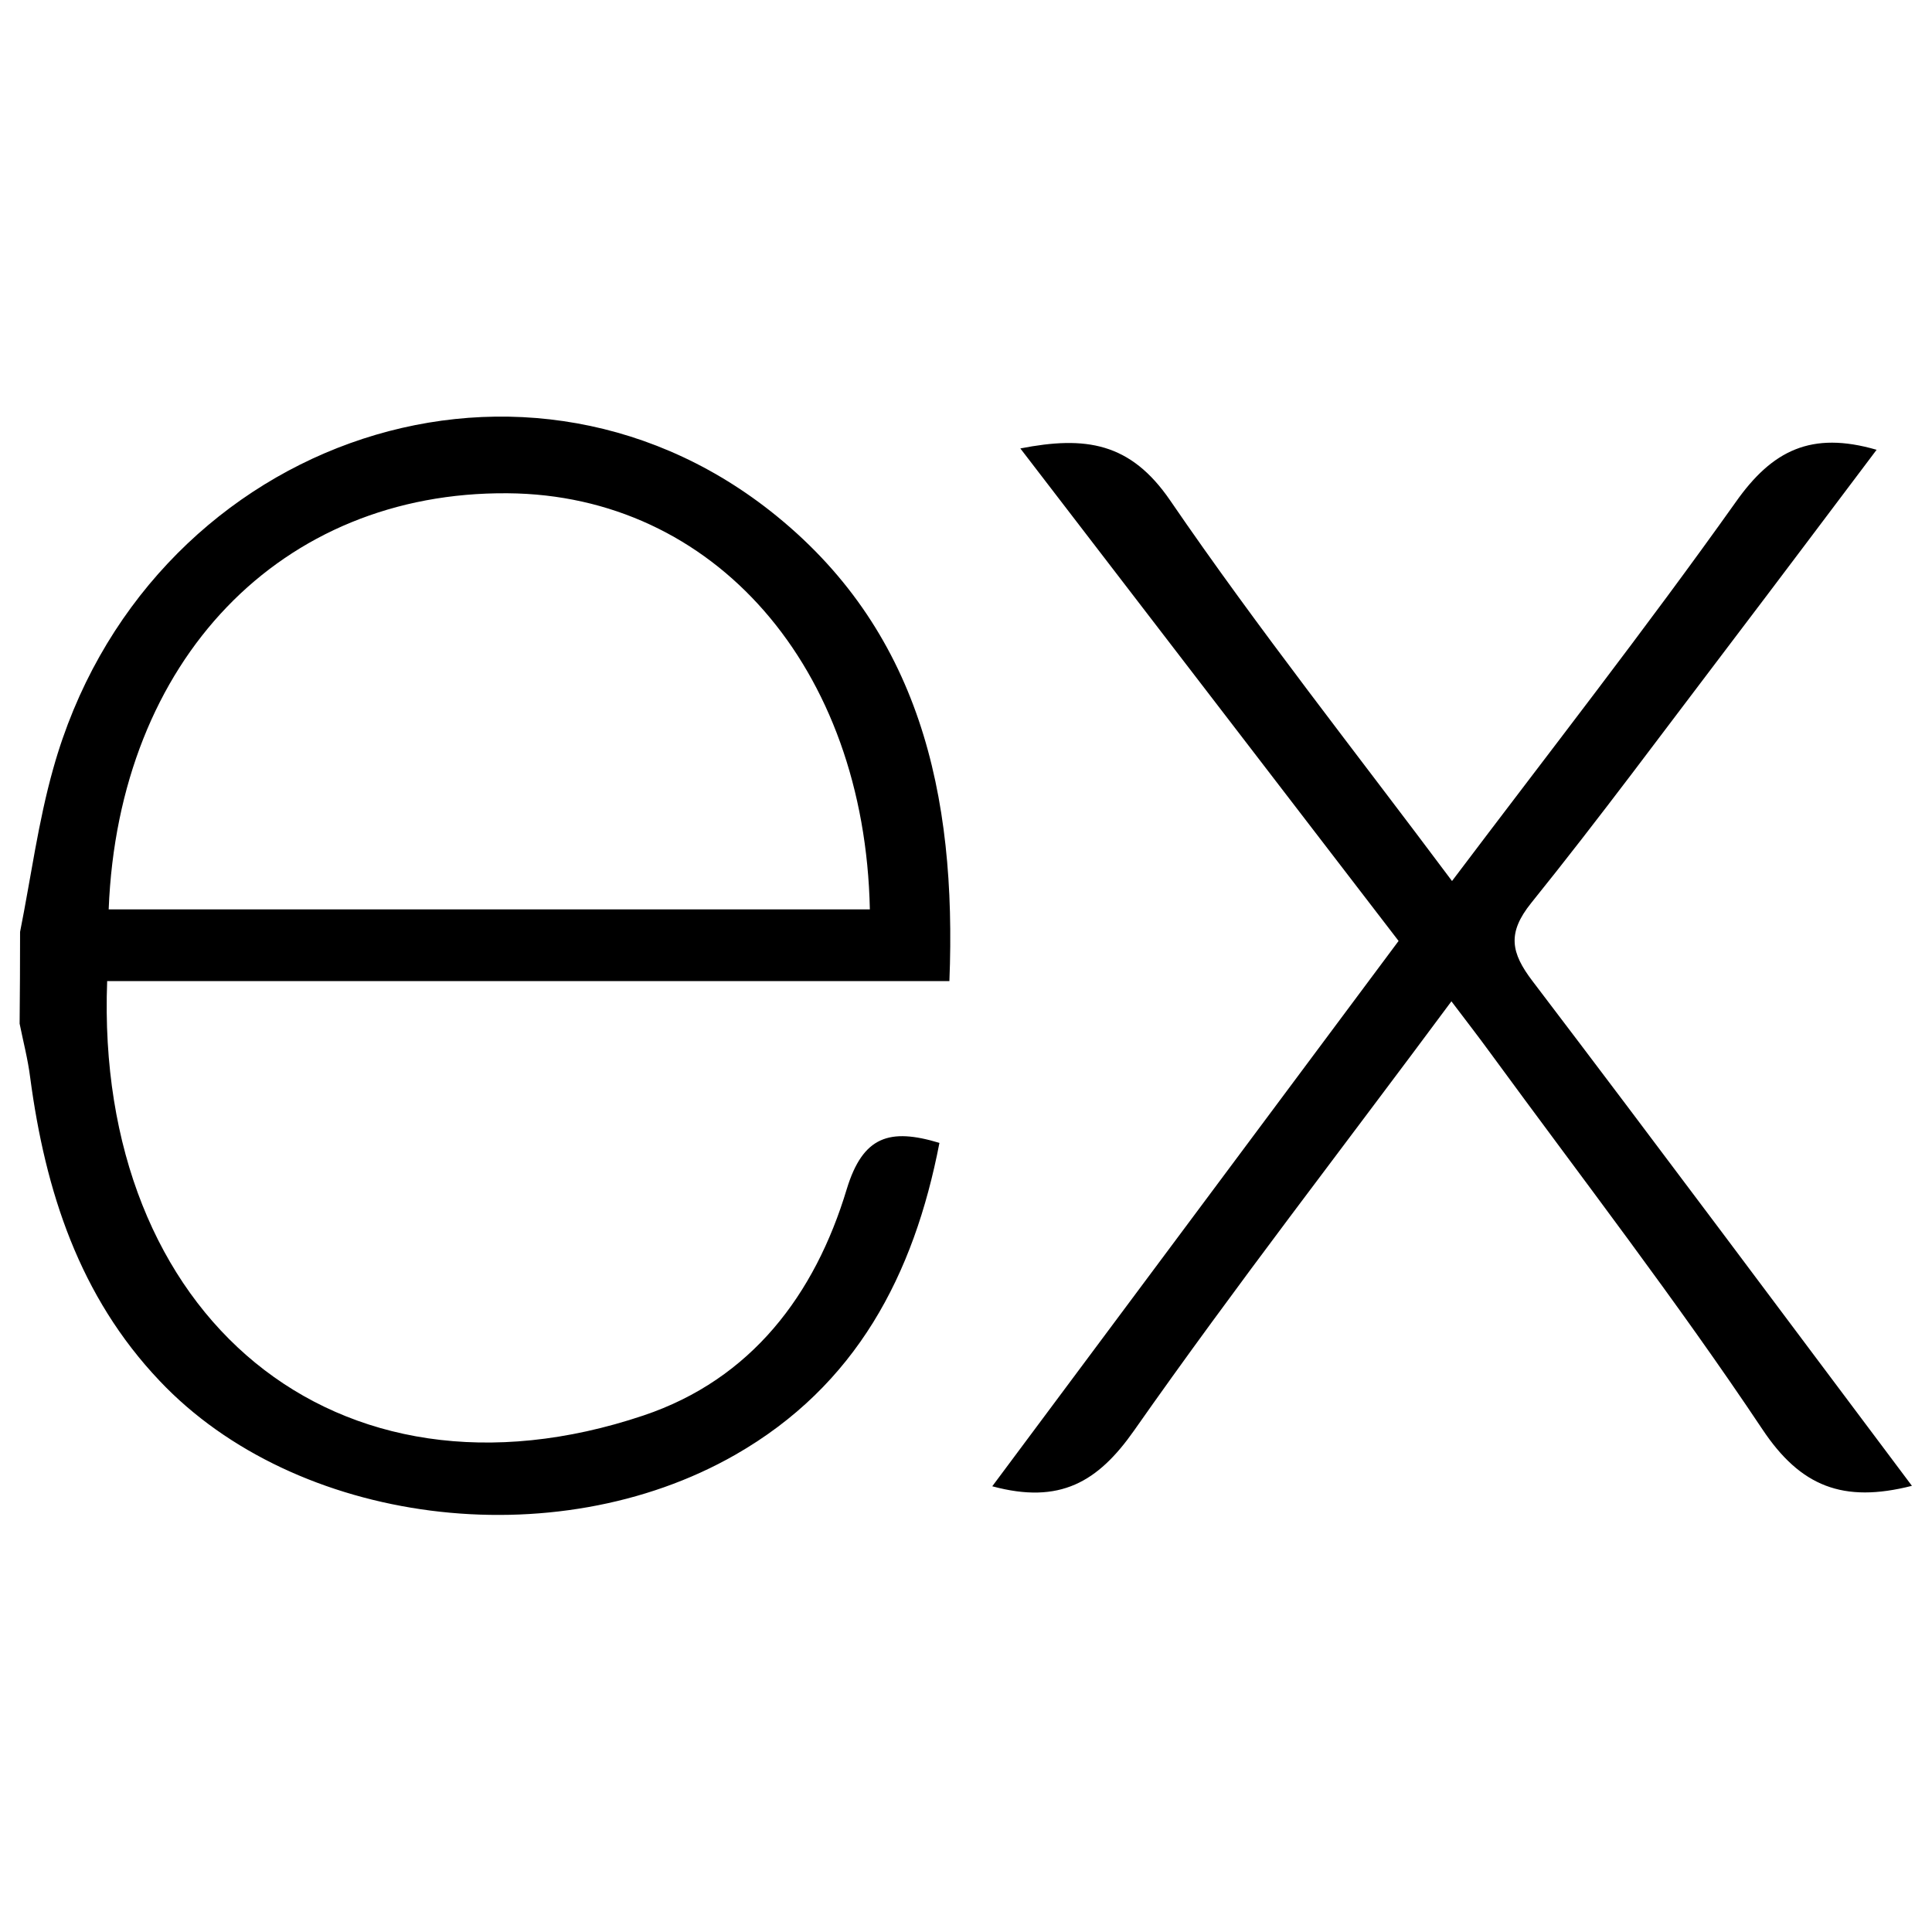
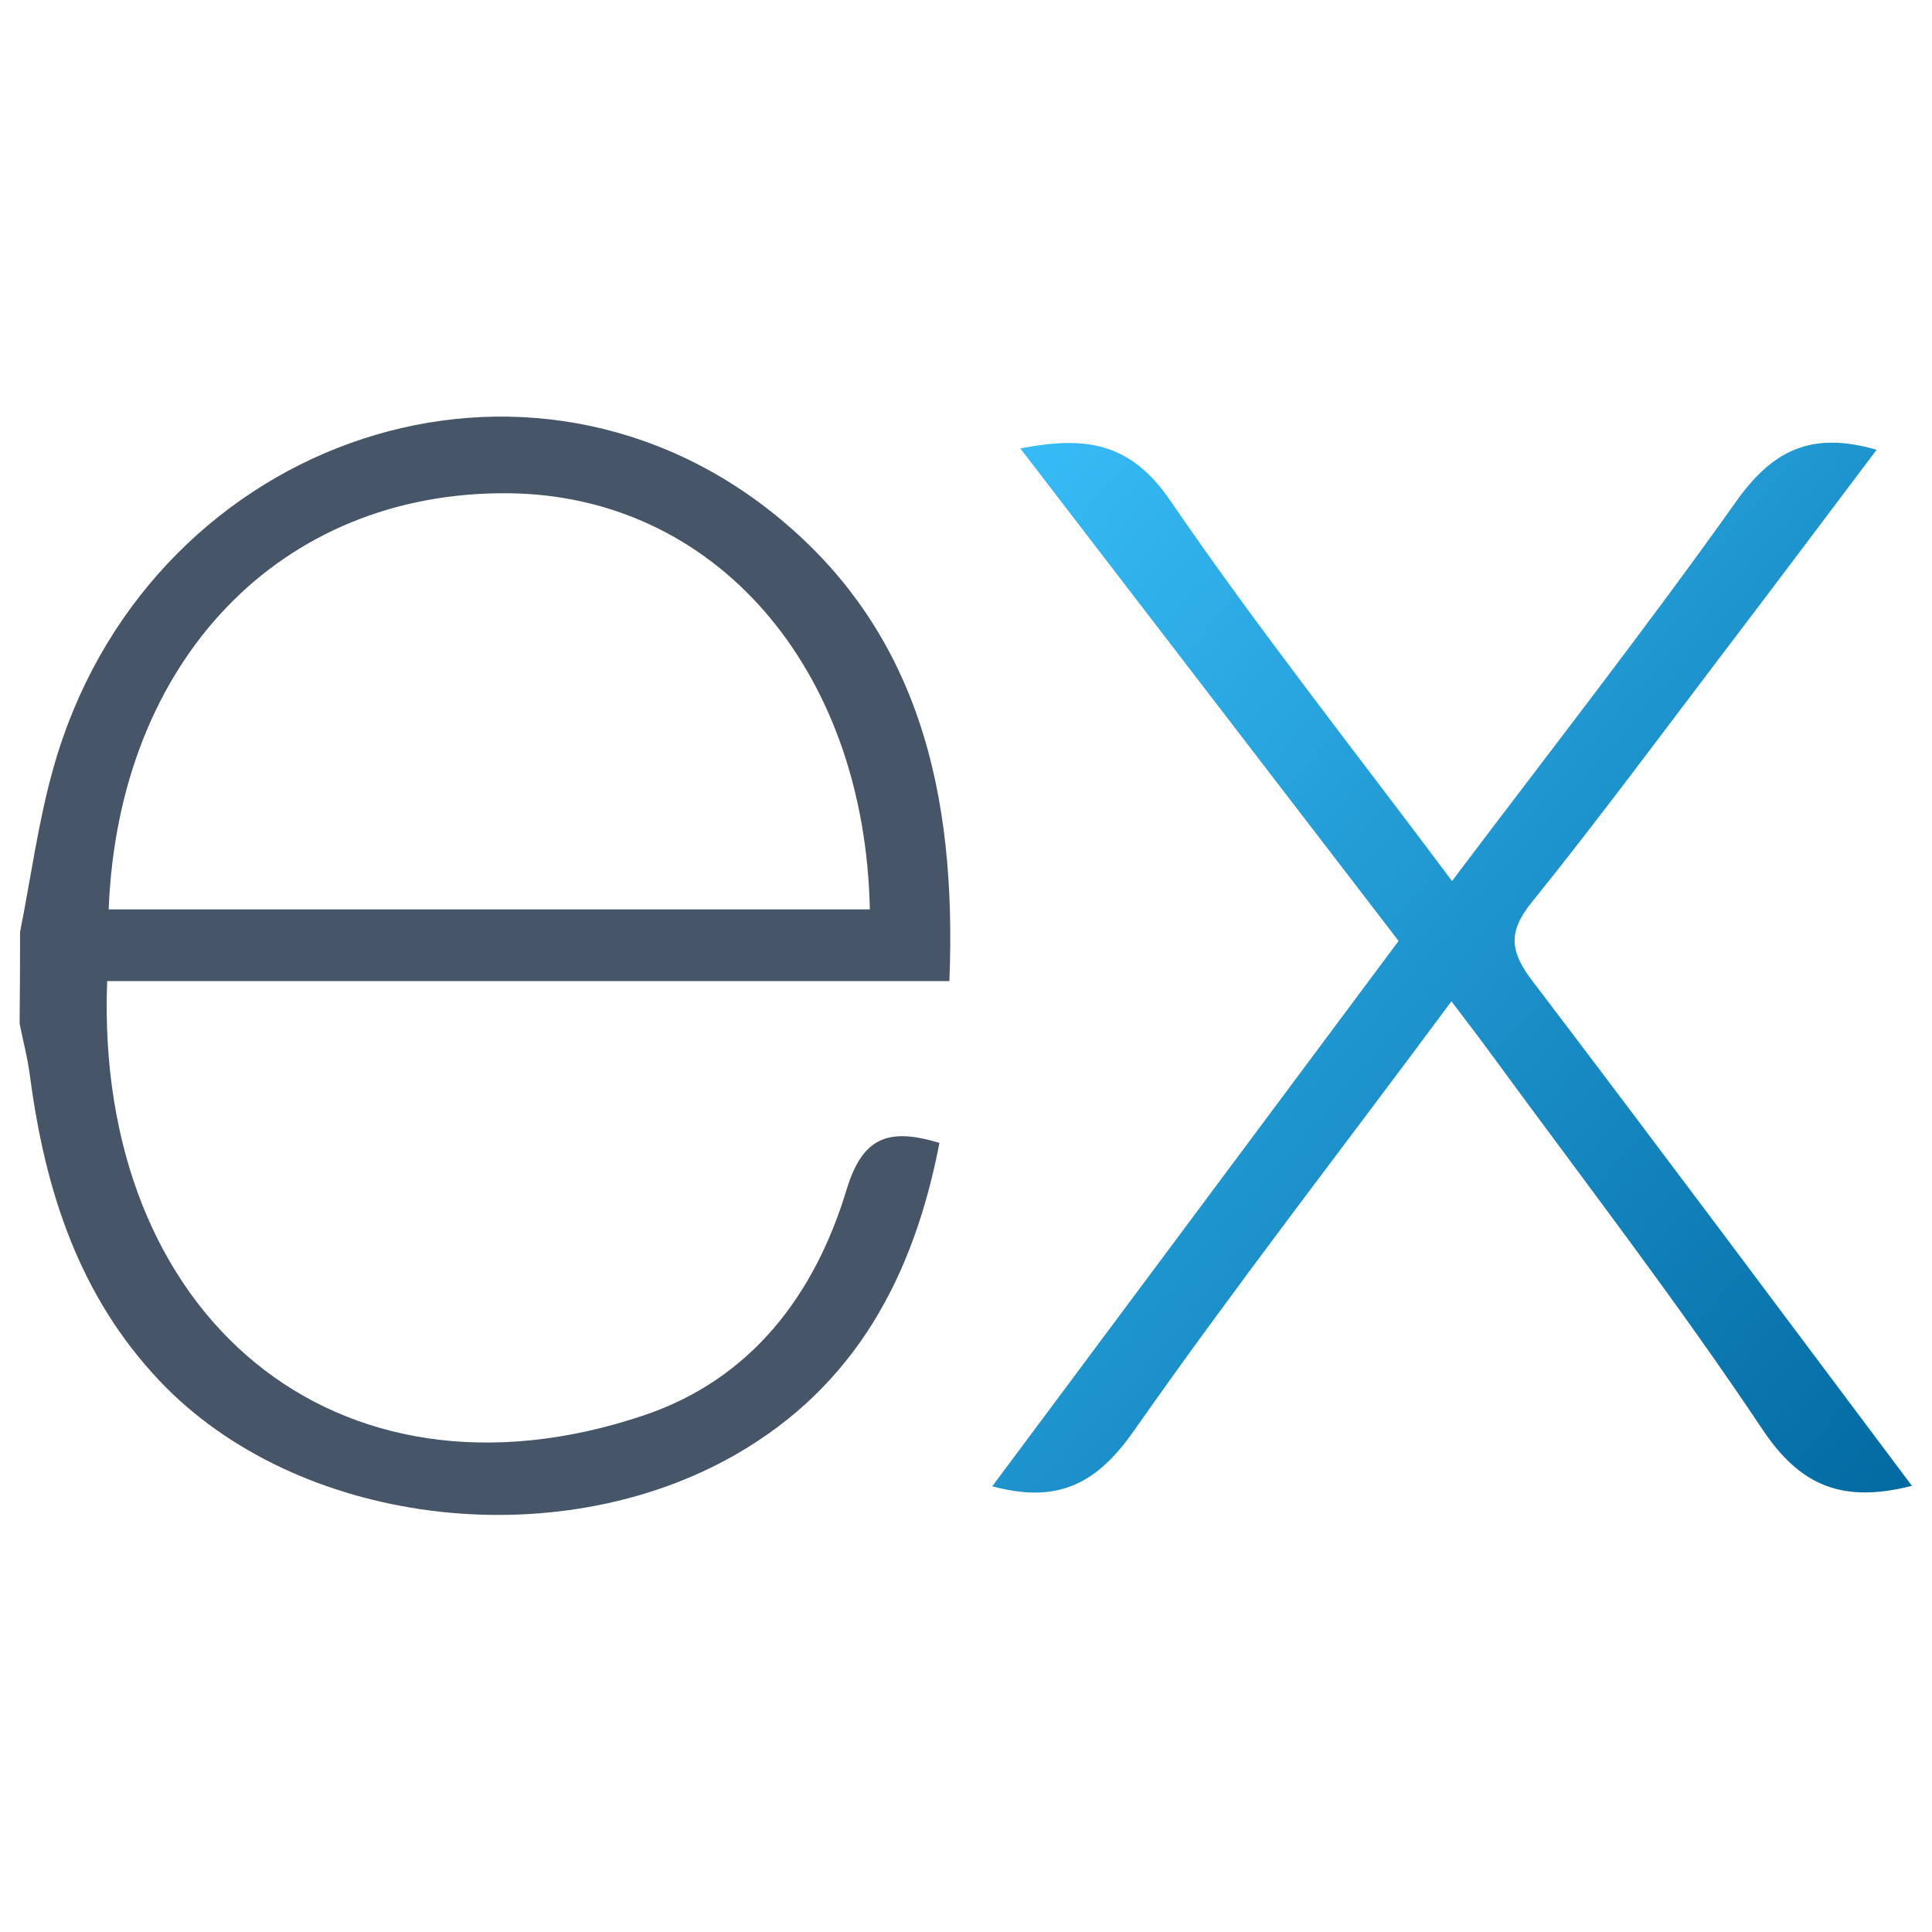
- <svg xmlns="http://www.w3.org/2000/svg" viewBox="0 0 128 128">
-   <path d="M126.67 98.44c-4.56 1.16-7.38.05-9.91-3.75-5.68-8.51-11.95-16.63-18-24.9-.78-1.07-1.59-2.12-2.6-3.45C89 76 81.85 85.2 75.14 94.77c-2.4 3.42-4.92 4.91-9.4 3.7l26.92-36.13L67.6 29.71c4.31-.84 7.29-.41 9.93 3.45 5.83 8.52 12.26 16.63 18.67 25.21 6.45-8.55 12.8-16.67 18.8-25.11 2.41-3.42 5-4.72 9.33-3.46-3.28 4.35-6.49 8.63-9.72 12.88-4.36 5.73-8.64 11.53-13.16 17.14-1.61 2-1.35 3.3.09 5.19C109.9 76 118.16 87.1 126.67 98.44zM1.33 61.74c.72-3.61 1.2-7.29 2.2-10.83 6-21.43 30.6-30.34 47.5-17.06C60.93 41.64 63.39 52.62 62.9 65H7.1c-.84 22.21 15.15 35.62 35.53 28.78 7.15-2.4 11.36-8 13.47-15 1.07-3.51 2.84-4.06 6.14-3.06-1.69 8.76-5.52 16.08-13.52 20.66-12 6.86-29.13 4.64-38.14-4.89C5.26 85.89 3 78.92 2 71.39c-.15-1.2-.46-2.38-.7-3.57q.03-3.04.03-6.08zm5.87-1.49h50.43c-.33-16.06-10.33-27.47-24-27.57-15-.12-25.78 11.02-26.43 27.57z" />
+ <svg xmlns="http://www.w3.org/2000/svg" fill="none" viewBox="0 0 128 128">
+   <defs>
+     <linearGradient id="exp-grad" x1="0%" x2="100%" y1="0%" y2="100%">
+       <stop offset="0%" stop-color="#38bdf8" />
+       <stop offset="100%" stop-color="#0369a1" />
+     </linearGradient>
+   </defs>
+   <path fill="url(#exp-grad)" d="M126.67 98.44c-4.56 1.16-7.38.05-9.91-3.75-5.68-8.51-11.95-16.63-18-24.9-.78-1.07-1.59-2.12-2.6-3.45C89 76 81.85 85.2 75.14 94.77c-2.4 3.42-4.92 4.91-9.4 3.7l26.92-36.13L67.6 29.71c4.31-.84 7.29-.41 9.93 3.45 5.83 8.52 12.26 16.63 18.67 25.21 6.45-8.55 12.8-16.67 18.8-25.11 2.41-3.42 5-4.72 9.33-3.46-3.28 4.35-6.49 8.63-9.72 12.88-4.36 5.73-8.64 11.53-13.16 17.14-1.61 2-1.35 3.3.09 5.19C109.9 76 118.16 87.1 126.67 98.44" />
+   <path fill="#475569" d="M1.33 61.74c.72-3.61 1.2-7.29 2.2-10.83 6-21.43 30.6-30.34 47.5-17.06C60.93 41.64 63.39 52.62 62.9 65H7.1c-.84 22.21 15.15 35.62 35.53 28.78 7.15-2.4 11.36-8 13.47-15 1.07-3.51 2.84-4.06 6.14-3.06-1.69 8.76-5.52 16.08-13.52 20.66-12 6.86-29.13 4.64-38.14-4.89C5.26 85.89 3 78.92 2 71.39c-.15-1.2-.46-2.38-.7-3.57q.03-3.04.03-6.08m5.87-1.49h50.43c-.33-16.06-10.33-27.47-24-27.57-15-.12-25.78 11.02-26.43 27.57" />
</svg>
